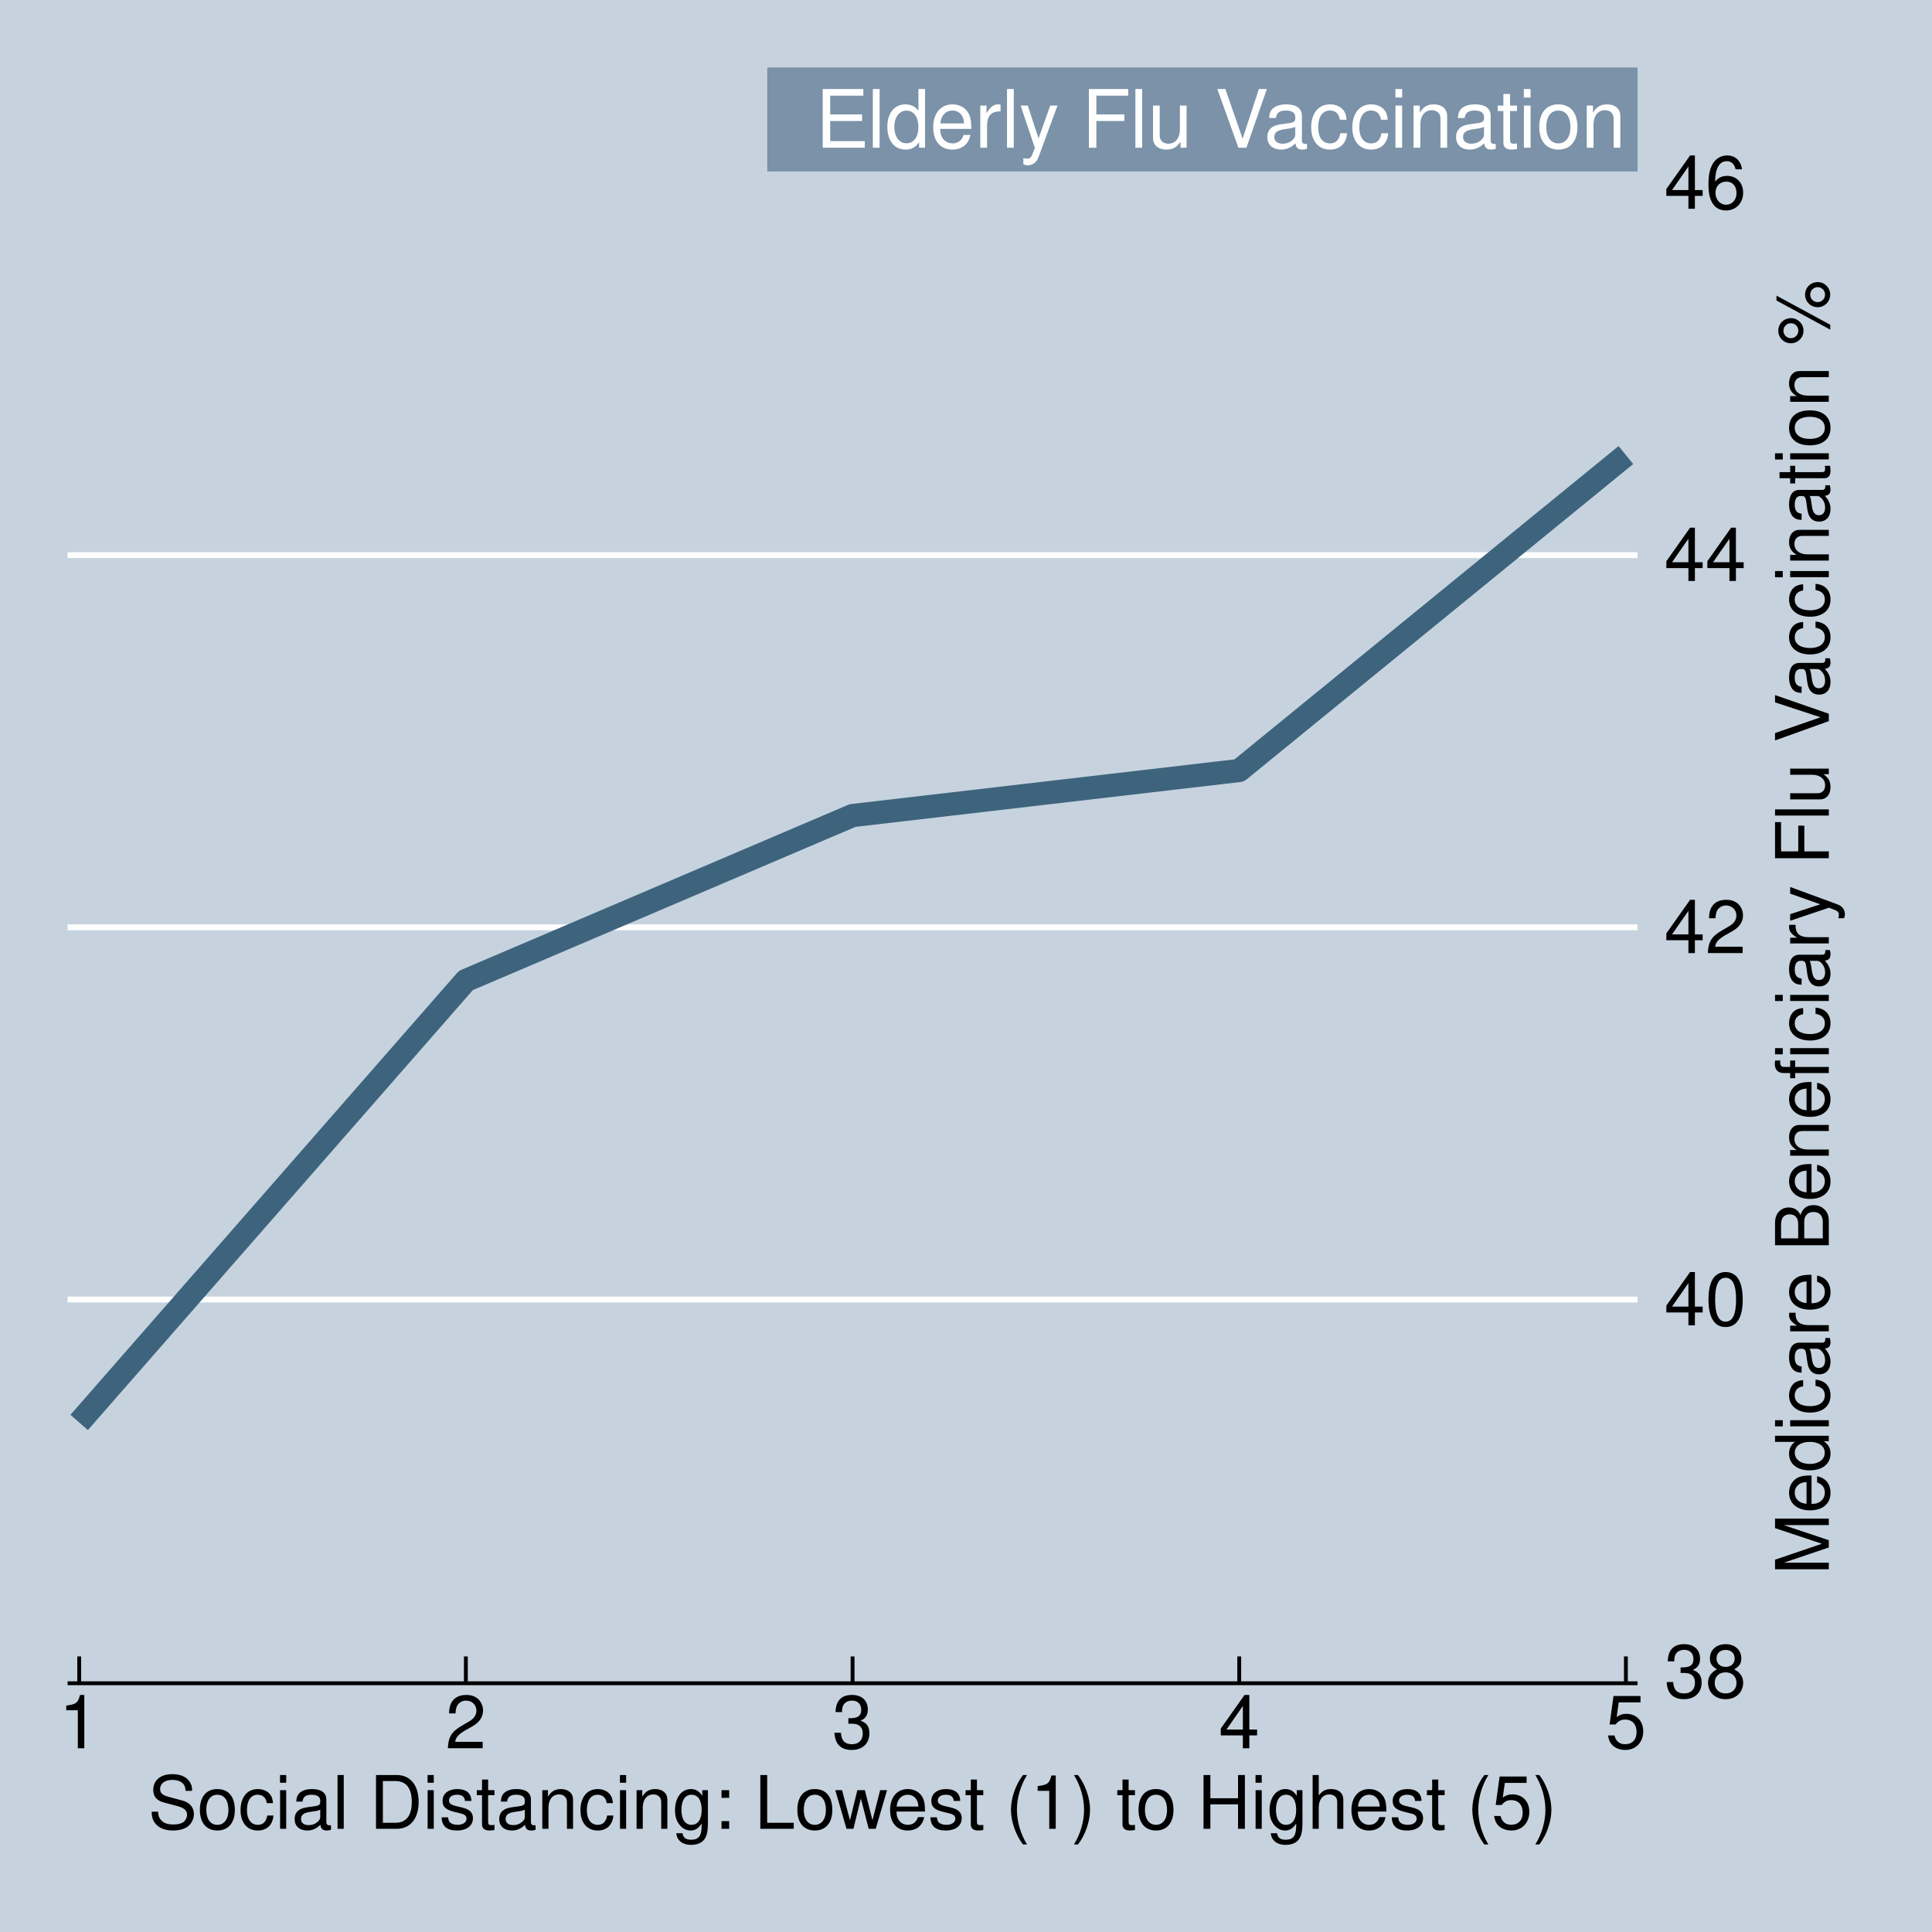
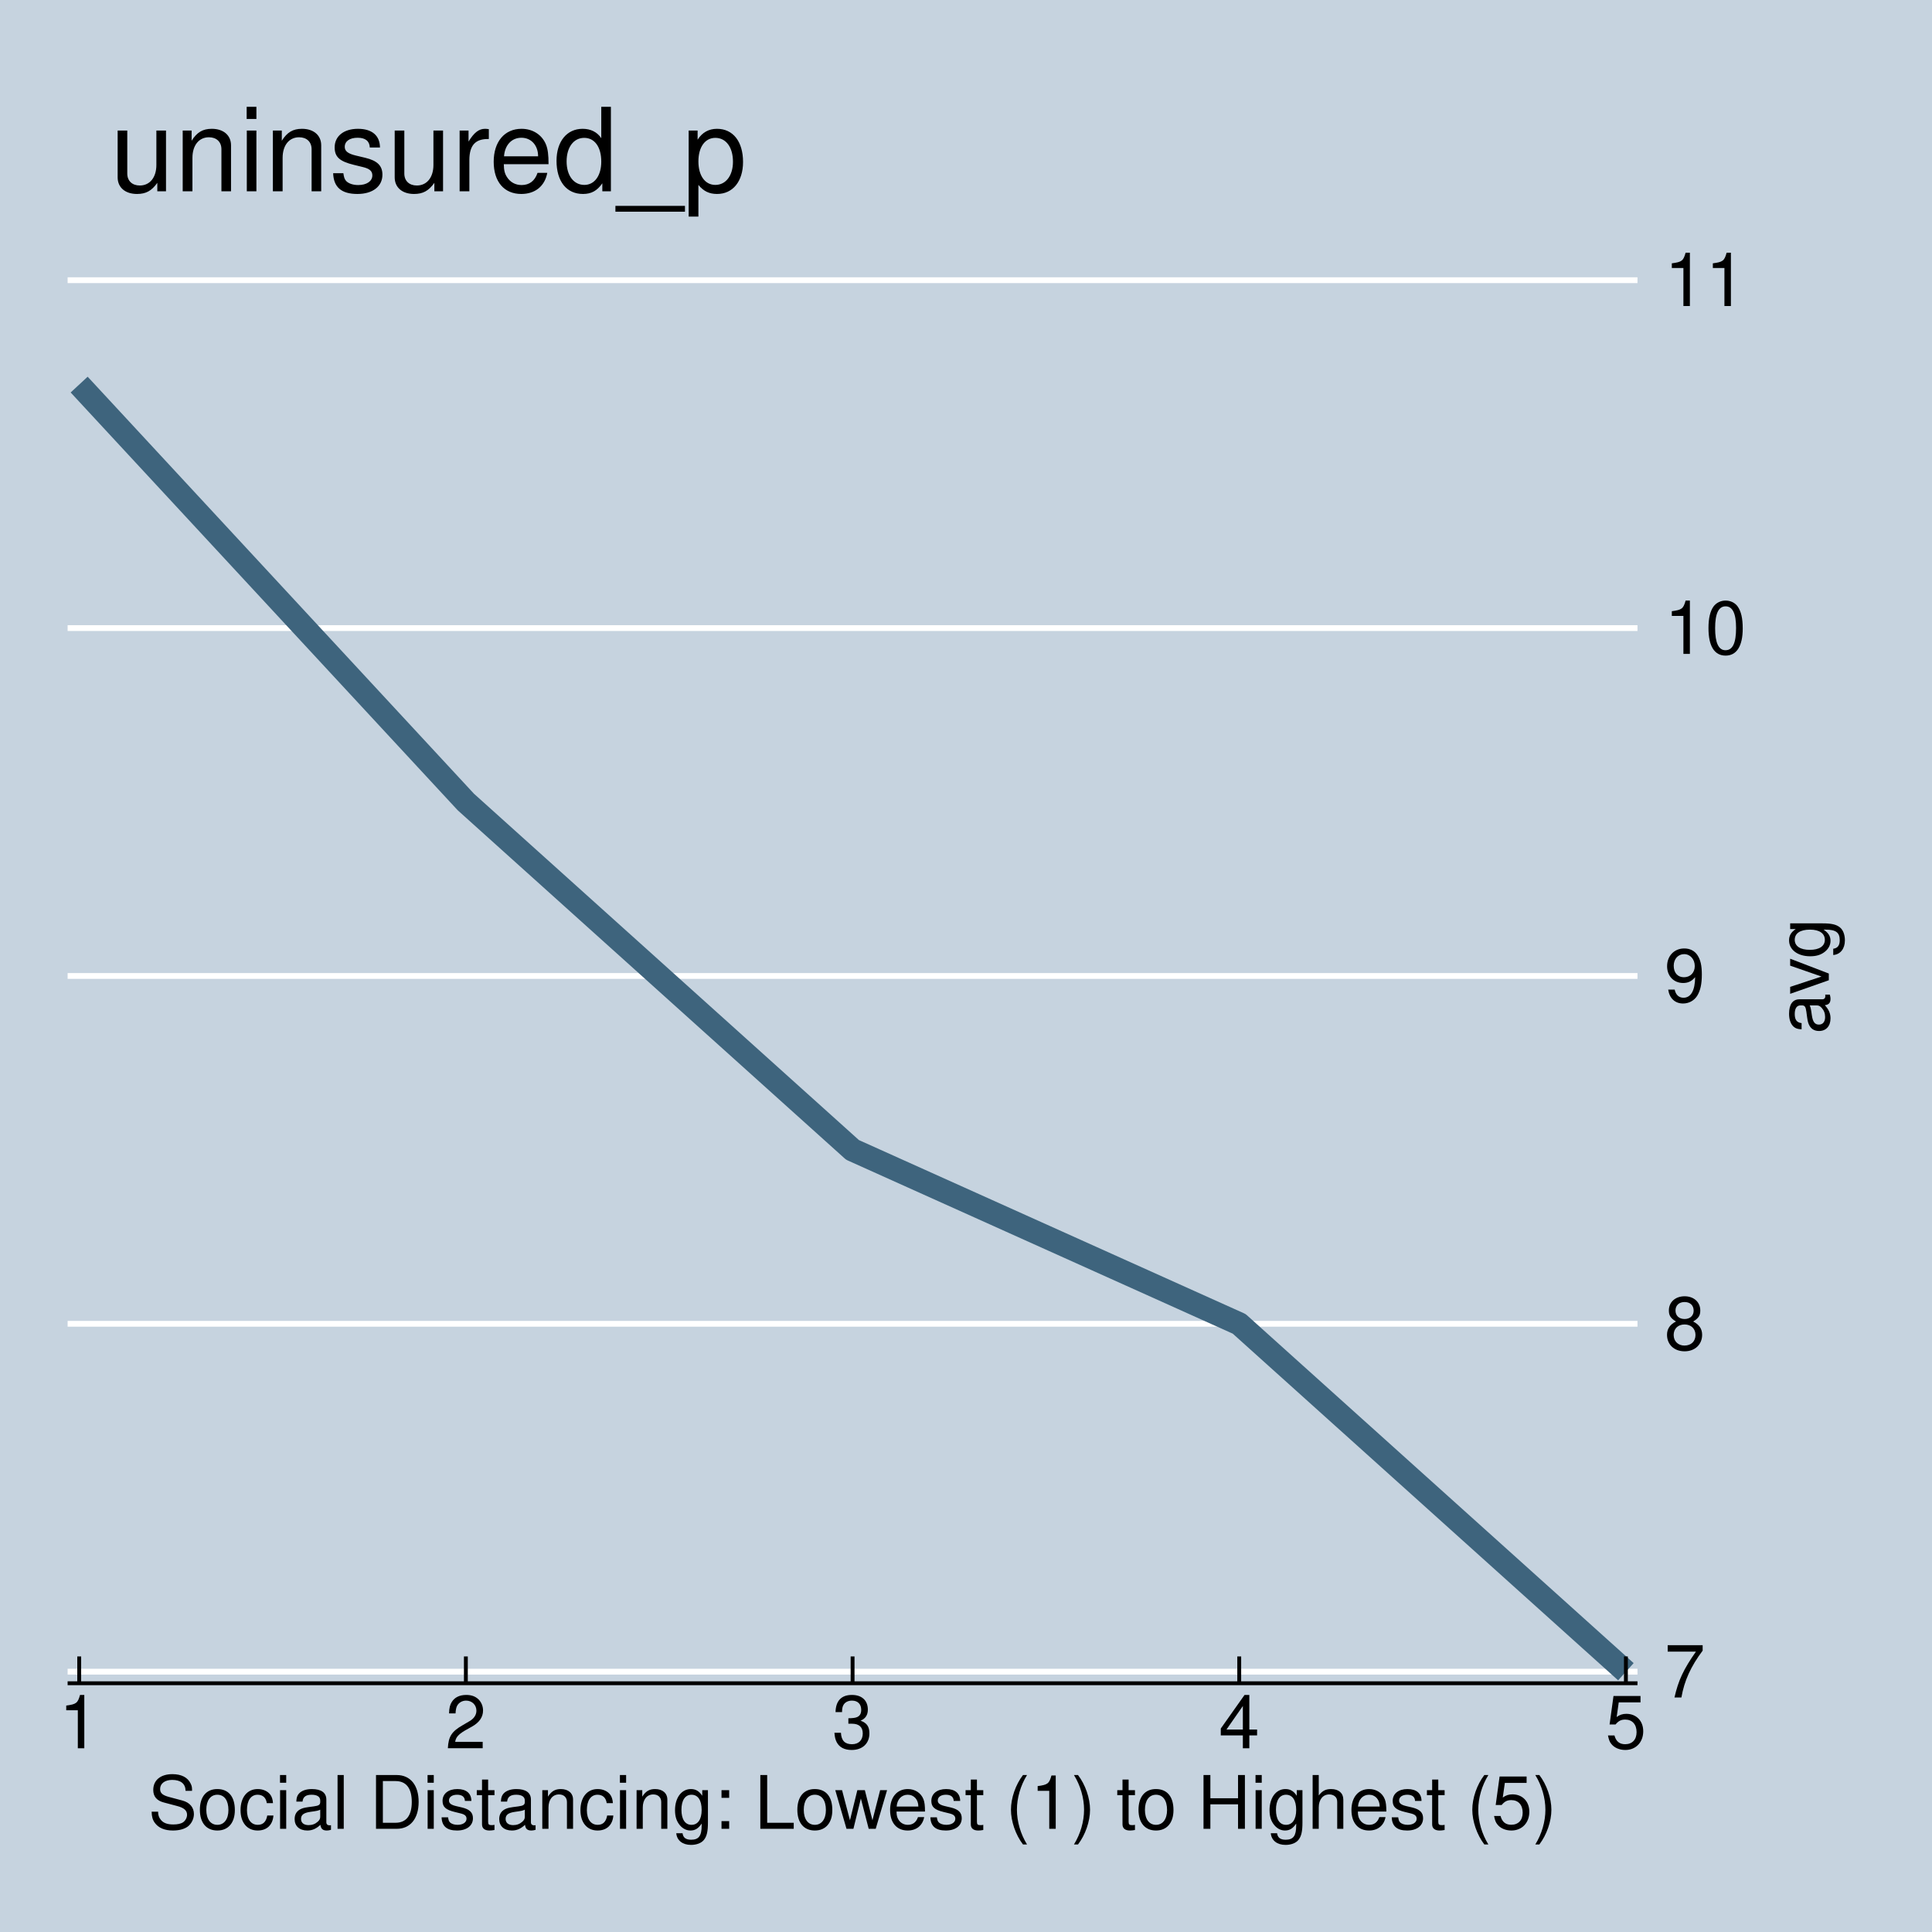
<svg xmlns="http://www.w3.org/2000/svg" version="1.1" width="600px" height="600px" viewBox="0 0 1584 1584">
  <rect x="0" y="0" width="1584" height="1584" style="fill:#C6D3DF;stroke:none" />
  <rect x="0.00" y="0.05" width="1584.00" height="1583.95" style="fill:#C6D3DF" />
  <rect x="1.58" y="1.63" width="1580.83" height="1580.78" style="fill:none;stroke:#C6D3DF;stroke-width:3.17" />
-   <line x1="55.44" y1="1065.44" x2="1342.53" y2="1065.44" style="stroke:#FFFFFF;stroke-width:4.75" />
-   <line x1="55.44" y1="760.27" x2="1342.53" y2="760.27" style="stroke:#FFFFFF;stroke-width:4.75" />
-   <line x1="55.44" y1="455.15" x2="1342.53" y2="455.15" style="stroke:#FFFFFF;stroke-width:4.75" />
-   <path d=" M64.90 1166.22 L381.95 803.88 L698.96 668.65 L1015.97 631.72 L1333.03 373.08" stroke-linejoin="round" style="fill:none;stroke:#3E647D;stroke-width:19.01" />
-   <text x="1364.51" y="1391.74" style="font-family:'Helvetica';font-size:60.49px;fill:#000000">38</text>
-   <text x="1364.51" y="1086.62" style="font-family:'Helvetica';font-size:60.49px;fill:#000000">40</text>
-   <text x="1364.51" y="781.45" style="font-family:'Helvetica';font-size:60.49px;fill:#000000">42</text>
-   <text x="1364.51" y="476.34" style="font-family:'Helvetica';font-size:60.49px;fill:#000000">44</text>
-   <text x="1364.51" y="171.17" style="font-family:'Helvetica';font-size:60.49px;fill:#000000">46</text>
-   <text x="1499.40" y="760.27" style="font-family:'Helvetica';font-size:60.49px;fill:#000000" transform="rotate(-90 1499.40,760.27)" text-anchor="middle">Medicare Beneficiary Flu Vaccination %</text>
+   <line x1="55.44" y1="1370.56" x2="1342.53" y2="1370.56" style="stroke:#FFFFFF;stroke-width:4.75" />
+   <line x1="55.44" y1="1085.34" x2="1342.53" y2="1085.34" style="stroke:#FFFFFF;stroke-width:4.75" />
+   <line x1="55.44" y1="800.17" x2="1342.53" y2="800.17" style="stroke:#FFFFFF;stroke-width:4.75" />
+   <line x1="55.44" y1="514.95" x2="1342.53" y2="514.95" style="stroke:#FFFFFF;stroke-width:4.75" />
+   <line x1="55.44" y1="229.73" x2="1342.53" y2="229.73" style="stroke:#FFFFFF;stroke-width:4.75" />
+   <path d=" M64.90 315.32 L381.95 657.56 L698.96 942.78 L1015.97 1085.39 L1333.03 1370.61" stroke-linejoin="round" style="fill:none;stroke:#3E647D;stroke-width:19.01" />
+   <text x="1364.51" y="1391.74" style="font-family:'Helvetica';font-size:60.49px;fill:#000000">7</text>
+   <text x="1364.51" y="1106.52" style="font-family:'Helvetica';font-size:60.49px;fill:#000000">8</text>
+   <text x="1364.51" y="821.35" style="font-family:'Helvetica';font-size:60.49px;fill:#000000">9</text>
+   <text x="1364.51" y="536.13" style="font-family:'Helvetica';font-size:60.49px;fill:#000000">10</text>
+   <text x="1364.51" y="250.91" style="font-family:'Helvetica';font-size:60.49px;fill:#000000">11</text>
+   <text x="1499.40" y="800.17" style="font-family:'Helvetica';font-size:60.49px;fill:#000000" transform="rotate(-90 1499.40,800.17)" text-anchor="middle">avg</text>
  <line x1="55.44" y1="1380.06" x2="1342.53" y2="1380.06" style="stroke:#000000;stroke-width:3.17" />
  <line x1="64.95" y1="1358.08" x2="64.95" y2="1380.06" style="stroke:#000000;stroke-width:3.17" />
  <text x="64.95" y="1433.37" style="font-family:'Helvetica';font-size:60.49px;fill:#000000" text-anchor="middle">1</text>
  <line x1="381.95" y1="1358.08" x2="381.95" y2="1380.06" style="stroke:#000000;stroke-width:3.17" />
  <text x="381.95" y="1433.37" style="font-family:'Helvetica';font-size:60.49px;fill:#000000" text-anchor="middle">2</text>
  <line x1="699.01" y1="1358.08" x2="699.01" y2="1380.06" style="stroke:#000000;stroke-width:3.17" />
  <text x="699.01" y="1433.37" style="font-family:'Helvetica';font-size:60.49px;fill:#000000" text-anchor="middle">3</text>
  <line x1="1016.02" y1="1358.08" x2="1016.02" y2="1380.06" style="stroke:#000000;stroke-width:3.17" />
  <text x="1016.02" y="1433.37" style="font-family:'Helvetica';font-size:60.49px;fill:#000000" text-anchor="middle">4</text>
  <line x1="1333.03" y1="1358.08" x2="1333.03" y2="1380.06" style="stroke:#000000;stroke-width:3.17" />
  <text x="1333.03" y="1433.37" style="font-family:'Helvetica';font-size:60.49px;fill:#000000" text-anchor="middle">5</text>
  <text x="699.01" y="1499.40" style="font-family:'Helvetica';font-size:60.49px;fill:#000000" text-anchor="middle">Social Distancing: Lowest (1) to Highest (5)</text>
-   <rect x="629.12" y="55.49" width="713.42" height="84.99" style="fill:#7B92A8" />
-   <rect x="630.70" y="57.07" width="710.25" height="81.82" style="fill:none;stroke:#7B92A8;stroke-width:3.17" />
-   <text x="1333.03" y="121.12" style="font-family:'Helvetica';font-size:65.99px;fill:#FFFFff" text-anchor="end">Elderly Flu Vaccination</text>
+   <text x="90.29" y="156.84" style="font-family:'Helvetica';font-size:95.04px;fill:#000000">uninsured_p</text>
</svg>
